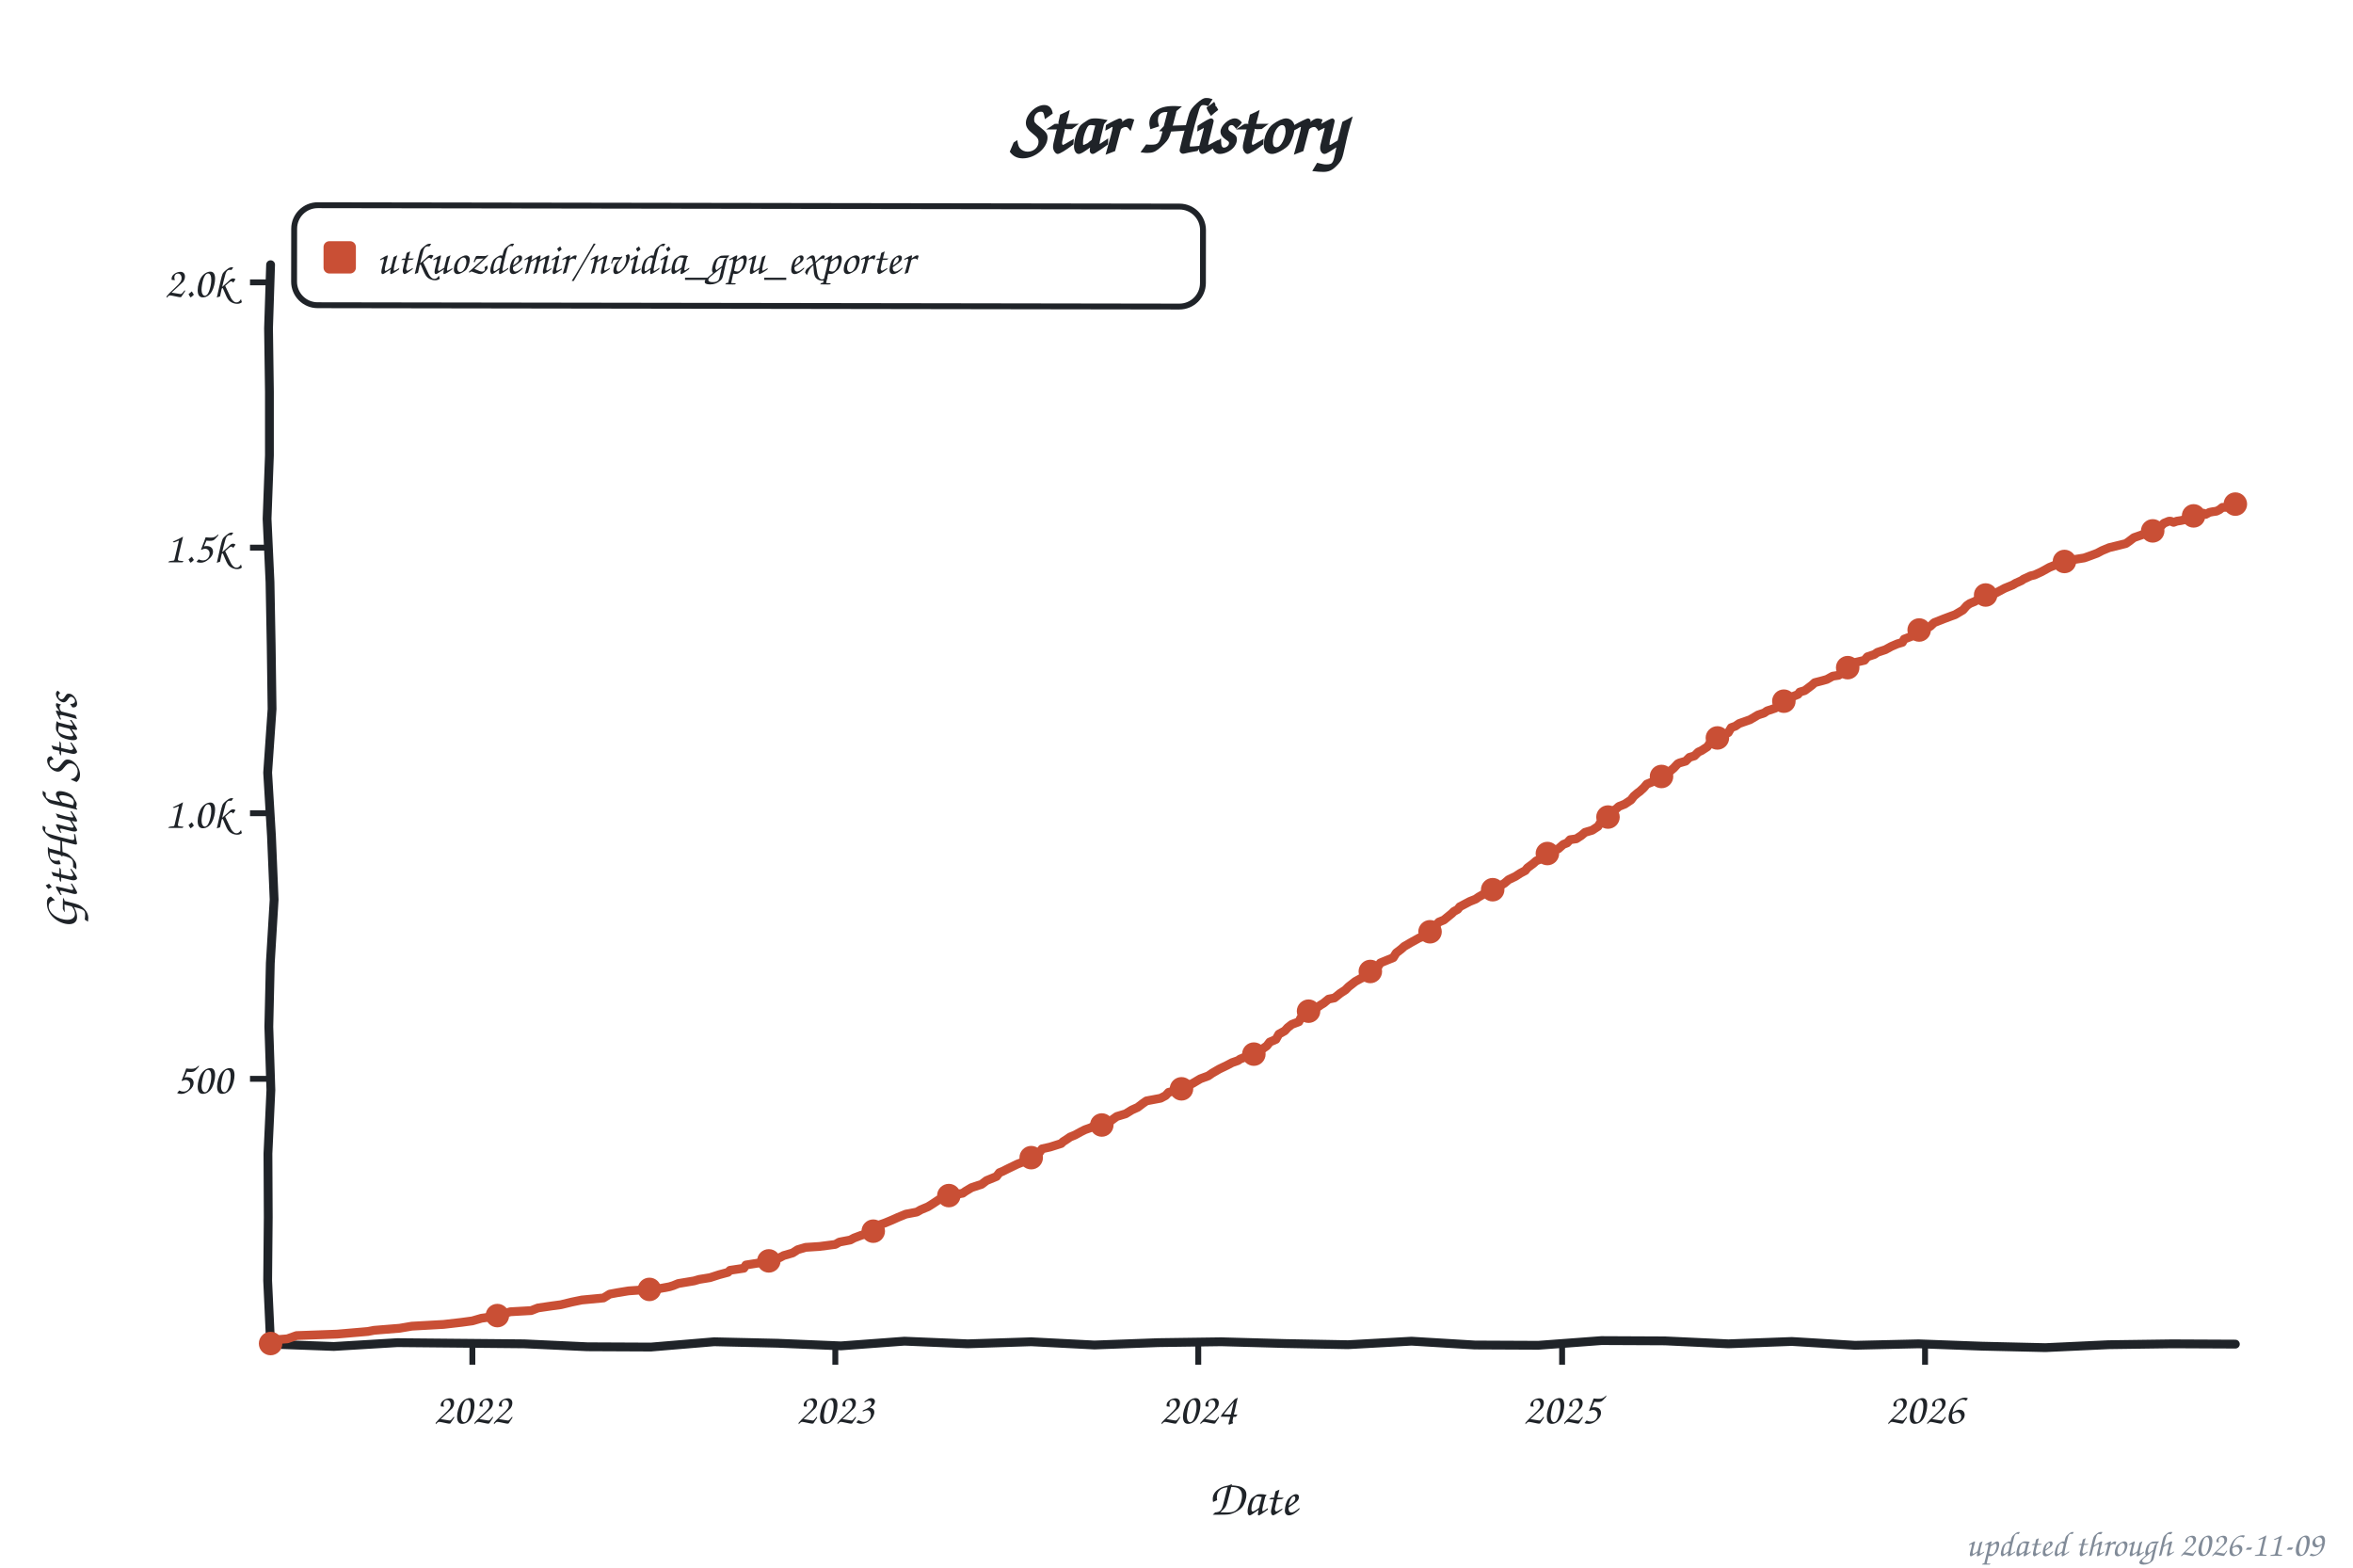
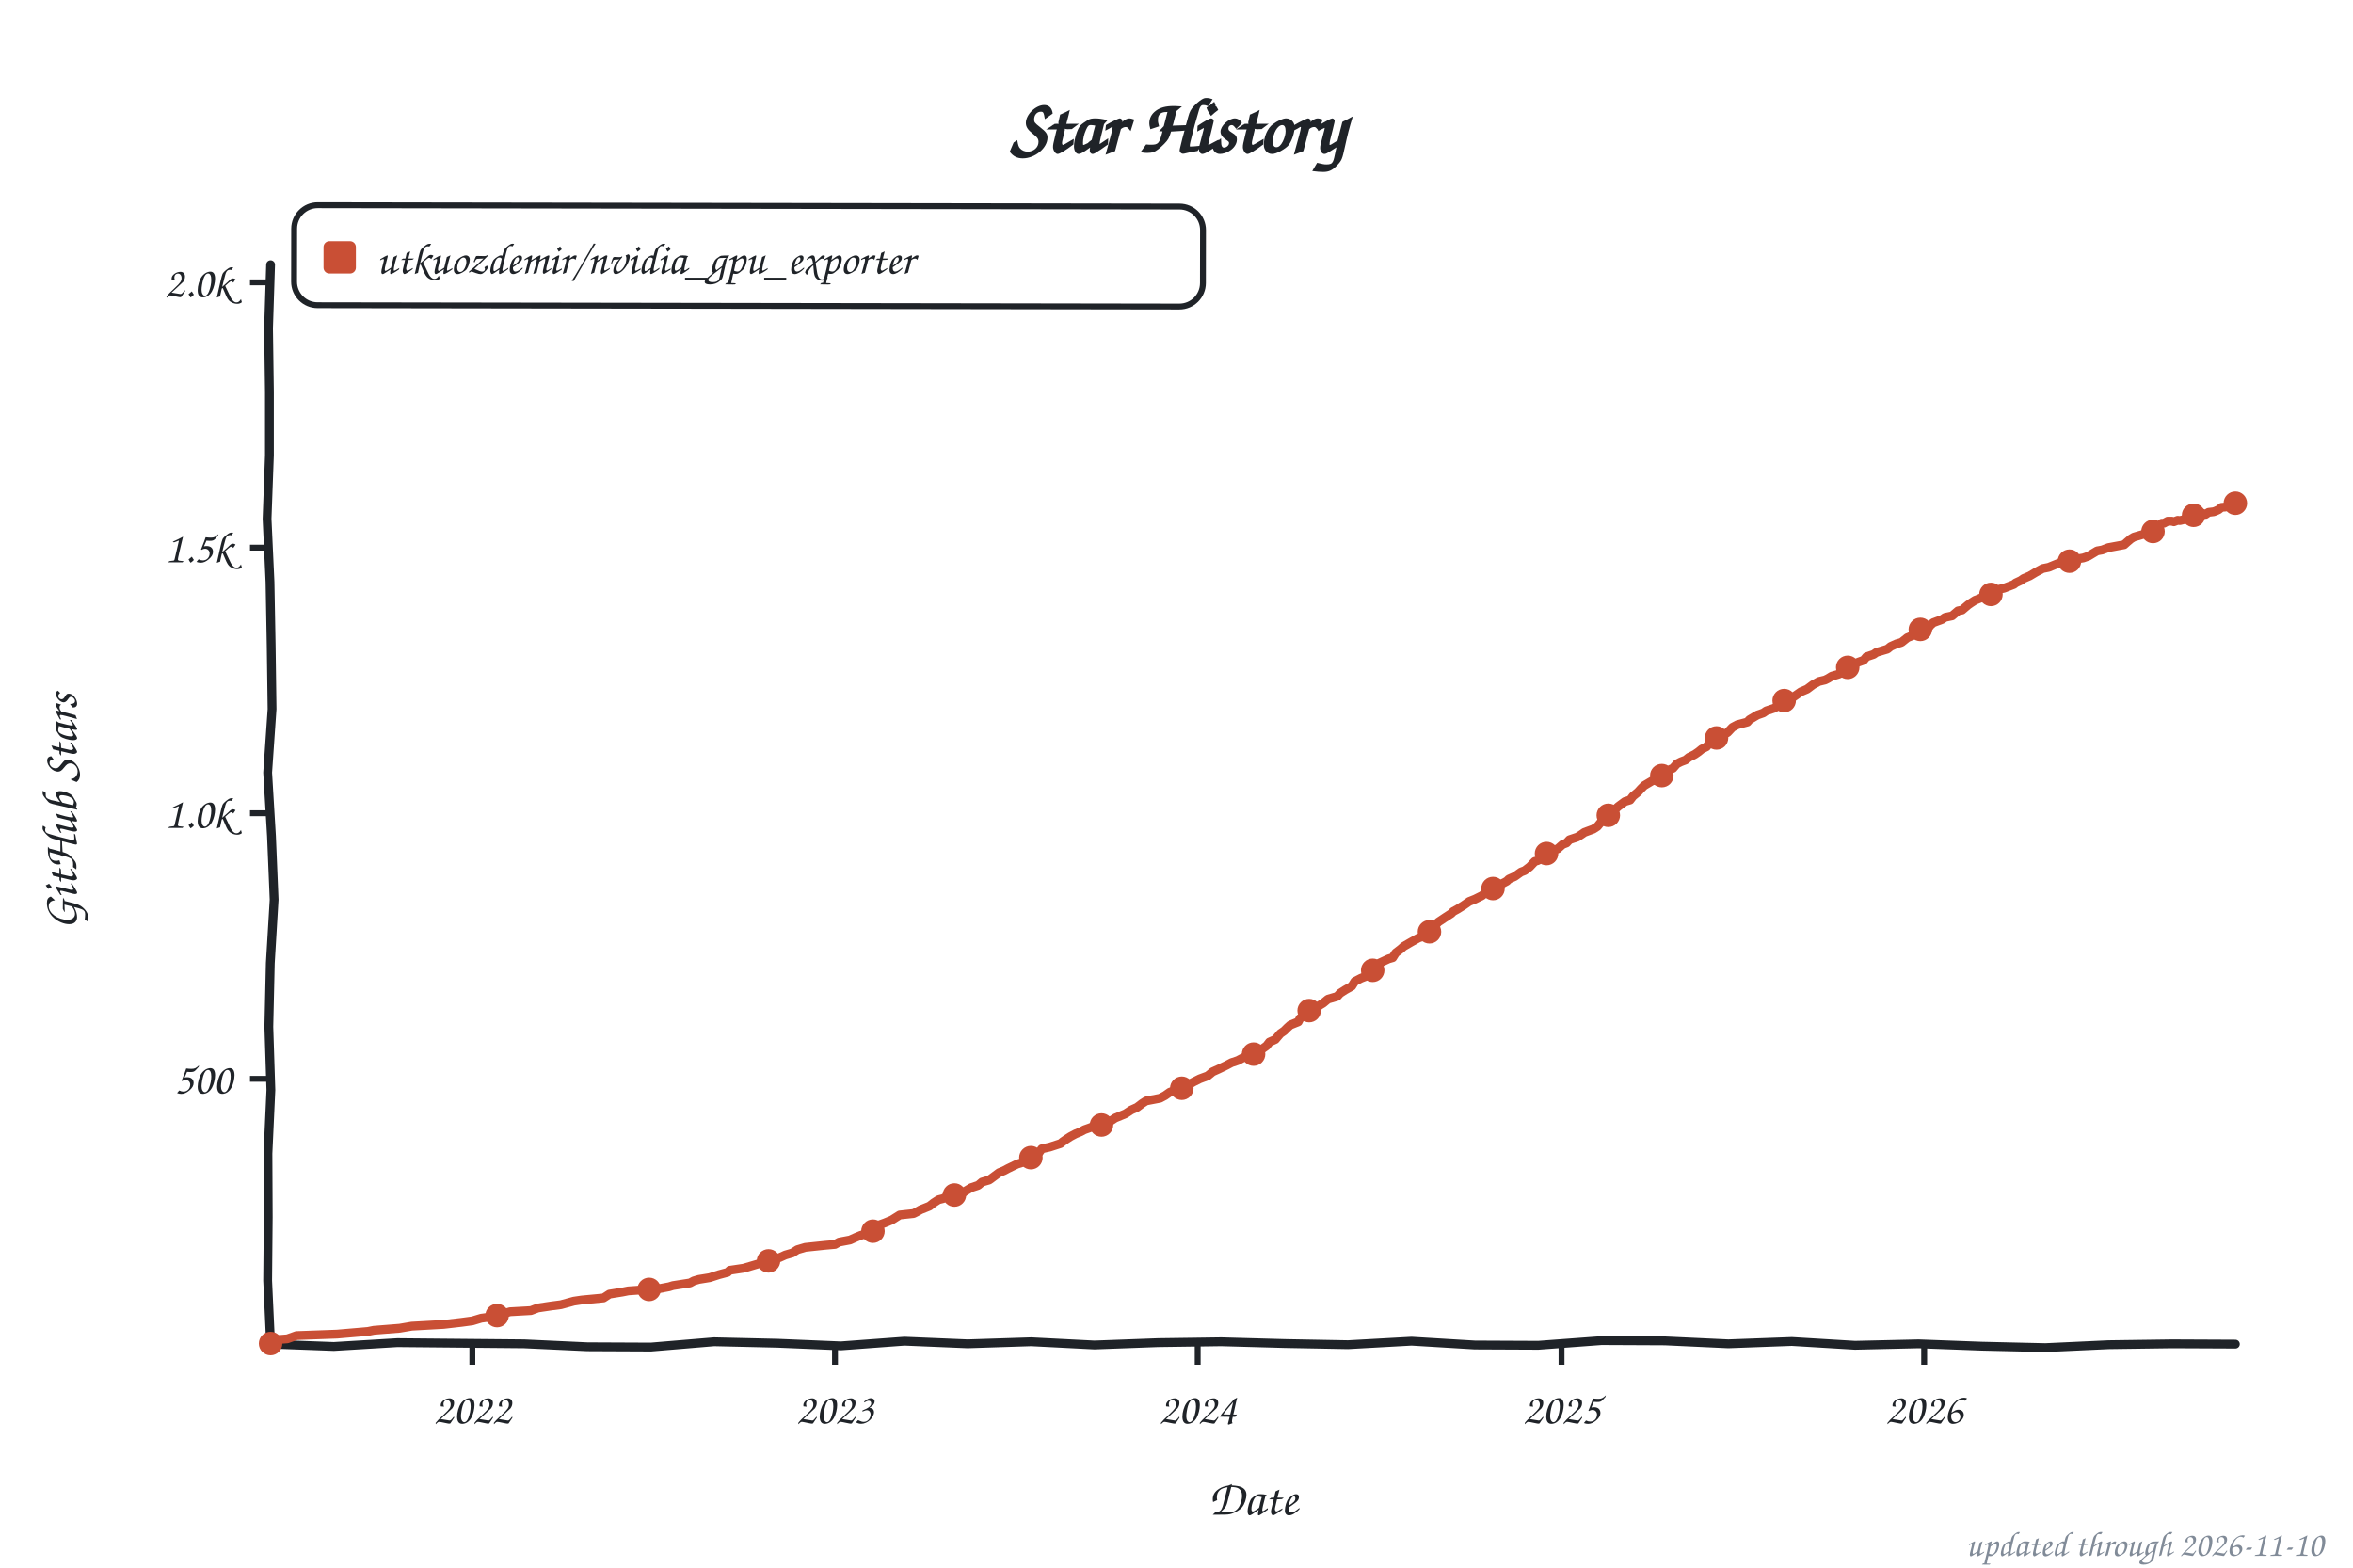
<svg xmlns="http://www.w3.org/2000/svg" width="800" height="533" viewBox="0 0 800 533" role="img" aria-label="Star history of utkuozdemir/nvidia_gpu_exporter">
  <style>text{font-family:"Comic Sans MS","Chalkboard SE","Comic Neue","Marker Felt",cursive}</style>
  <text x="400" y="52" font-size="26" font-weight="bold" text-anchor="middle" fill="#1f2328">Star History</text>
  <rect x="100" y="70" width="309" height="34" rx="8" fill="none" stroke="#1f2328" stroke-width="2" transform="rotate(0.09 254 87)" />
  <rect x="110" y="82" width="11" height="11" rx="2" fill="#c94f35" />
  <text x="128" y="93" font-size="15" fill="#1f2328" textLength="270" lengthAdjust="spacingAndGlyphs">utkuozdemir/nvidia_gpu_exporter</text>
  <line x1="85" y1="366.8" x2="92" y2="366.8" stroke="#1f2328" stroke-width="2" />
  <text x="79" y="371.8" font-size="15" text-anchor="end" fill="#1f2328">500</text>
  <line x1="85" y1="276.5" x2="92" y2="276.5" stroke="#1f2328" stroke-width="2" />
  <text x="79" y="281.5" font-size="15" text-anchor="end" fill="#1f2328">1.0k</text>
  <line x1="85" y1="186.2" x2="92" y2="186.2" stroke="#1f2328" stroke-width="2" />
  <text x="79" y="191.2" font-size="15" text-anchor="end" fill="#1f2328">1.5k</text>
  <line x1="85" y1="96.0" x2="92" y2="96.0" stroke="#1f2328" stroke-width="2" />
  <text x="79" y="101.0" font-size="15" text-anchor="end" fill="#1f2328">2.0k</text>
  <line x1="160.6" y1="457" x2="160.6" y2="464" stroke="#1f2328" stroke-width="2" />
  <text x="160.6" y="484" font-size="15" text-anchor="middle" fill="#1f2328">2022</text>
-   <line x1="284.0" y1="457" x2="284.0" y2="464" stroke="#1f2328" stroke-width="2" />
-   <text x="284.0" y="484" font-size="15" text-anchor="middle" fill="#1f2328">2023</text>
-   <line x1="407.4" y1="457" x2="407.4" y2="464" stroke="#1f2328" stroke-width="2" />
-   <text x="407.4" y="484" font-size="15" text-anchor="middle" fill="#1f2328">2024</text>
-   <line x1="531.1" y1="457" x2="531.1" y2="464" stroke="#1f2328" stroke-width="2" />
-   <text x="531.1" y="484" font-size="15" text-anchor="middle" fill="#1f2328">2025</text>
-   <line x1="654.5" y1="457" x2="654.5" y2="464" stroke="#1f2328" stroke-width="2" />
-   <text x="654.5" y="484" font-size="15" text-anchor="middle" fill="#1f2328">2026</text>
+   <line x1="283.9" y1="457" x2="283.9" y2="464" stroke="#1f2328" stroke-width="2" />
+   <text x="283.9" y="484" font-size="15" text-anchor="middle" fill="#1f2328">2023</text>
+   <line x1="407.2" y1="457" x2="407.2" y2="464" stroke="#1f2328" stroke-width="2" />
+   <text x="407.2" y="484" font-size="15" text-anchor="middle" fill="#1f2328">2024</text>
+   <line x1="530.9" y1="457" x2="530.9" y2="464" stroke="#1f2328" stroke-width="2" />
+   <text x="530.9" y="484" font-size="15" text-anchor="middle" fill="#1f2328">2025</text>
+   <line x1="654.2" y1="457" x2="654.2" y2="464" stroke="#1f2328" stroke-width="2" />
+   <text x="654.2" y="484" font-size="15" text-anchor="middle" fill="#1f2328">2026</text>
  <text x="426" y="515" font-size="17" text-anchor="middle" fill="#1f2328">Date</text>
  <text x="26" y="276" font-size="17" text-anchor="middle" fill="#1f2328" transform="rotate(-90 26 276)">GitHub Stars</text>
  <path d="M 92.0,90.0 L 91.3,111.6 L 91.6,133.2 L 91.6,154.8 L 90.8,176.4 L 91.8,197.9 L 92.2,219.5 L 92.5,241.1 L 91.0,262.7 L 92.3,284.3 L 93.2,305.9 L 91.9,327.5 L 91.4,349.1 L 92.1,370.6 L 91.1,392.2 L 91.2,413.8 L 91.0,435.4 L 92.0,457.0 L 113.5,457.8 L 135.1,456.5 L 156.6,456.7 L 178.2,456.9 L 199.7,457.9 L 221.3,458.0 L 242.8,456.2 L 264.4,456.7 L 285.9,457.6 L 307.5,456.0 L 329.0,456.9 L 350.6,456.2 L 372.1,457.3 L 393.7,456.5 L 415.2,456.2 L 436.8,456.8 L 458.3,457.2 L 479.9,456.0 L 501.4,457.3 L 523.0,457.4 L 544.5,455.8 L 566.1,455.9 L 587.6,456.9 L 609.2,456.1 L 630.7,457.4 L 652.3,456.9 L 673.8,457.7 L 695.4,458.2 L 716.9,457.2 L 738.5,456.9 L 760.0,457.0" fill="none" stroke="#1f2328" stroke-width="3" stroke-linecap="round" stroke-linejoin="round" />
-   <path d="M 92.0,456.8 L 92.7,455.6 L 97.7,455.2 L 100.8,454.1 L 114.6,453.6 L 125.1,452.7 L 127.2,452.3 L 135.9,451.6 L 140.0,450.9 L 150.8,450.3 L 156.9,449.6 L 160.6,449.1 L 163.7,448.2 L 168.1,447.6 L 171.8,446.5 L 173.5,446.0 L 180.6,445.6 L 182.9,444.7 L 187.7,444.0 L 190.7,443.6 L 194.4,442.7 L 197.8,442.0 L 205.2,441.3 L 207.3,440.0 L 210.0,439.5 L 213.7,438.9 L 223.8,438.2 L 227.6,437.5 L 228.9,437.1 L 230.6,436.4 L 236.0,435.5 L 237.7,435.0 L 241.4,434.4 L 244.5,433.4 L 247.5,432.6 L 248.2,431.9 L 252.9,431.2 L 253.6,430.1 L 259.3,429.2 L 262.0,428.5 L 265.1,427.6 L 266.4,426.9 L 269.5,426.0 L 271.2,424.9 L 273.9,424.1 L 278.6,423.8 L 284.0,423.1 L 285.4,422.3 L 289.1,421.6 L 290.4,420.9 L 292.8,420.0 L 295.8,419.1 L 297.2,418.2 L 298.6,416.6 L 300.9,415.8 L 303.3,414.8 L 305.3,413.9 L 308.0,412.8 L 311.7,412.1 L 313.1,411.3 L 315.5,410.3 L 317.1,409.3 L 319.2,407.9 L 320.9,407.5 L 322.6,406.5 L 327.3,405.7 L 328.3,405.0 L 330.3,403.8 L 332.7,403.0 L 333.7,402.7 L 335.4,401.4 L 338.8,400.0 L 339.8,398.7 L 340.8,398.3 L 342.8,397.3 L 345.9,395.8 L 348.2,394.9 L 351.3,393.3 L 353.3,392.0 L 354.3,390.6 L 357.0,390.0 L 360.8,388.8 L 361.4,388.2 L 362.8,387.3 L 363.8,386.6 L 365.5,385.9 L 367.5,384.8 L 368.9,384.1 L 370.6,383.5 L 372.2,382.8 L 375.6,382.1 L 377.3,381.4 L 378.3,380.6 L 379.7,379.6 L 382.7,378.7 L 384.8,377.4 L 386.8,376.5 L 388.5,375.2 L 389.8,374.3 L 394.6,373.4 L 396.3,372.5 L 397.3,371.4 L 401.3,370.4 L 402.3,369.8 L 403.7,369.1 L 405.4,368.4 L 408.1,366.8 L 410.8,365.8 L 412.1,364.9 L 414.5,363.5 L 417.2,362.2 L 418.9,361.3 L 420.9,360.6 L 421.6,360.1 L 424.3,359.0 L 426.0,358.6 L 427.0,358.1 L 429.0,356.8 L 430.7,355.6 L 431.7,354.3 L 433.8,353.4 L 434.8,351.6 L 436.8,350.5 L 437.8,349.4 L 439.2,348.3 L 441.6,347.4 L 442.2,346.2 L 443.6,345.5 L 444.9,343.8 L 447.6,342.7 L 449.0,341.7 L 450.0,341.1 L 451.7,339.7 L 453.7,339.3 L 455.7,337.7 L 457.4,336.6 L 458.5,335.5 L 460.8,333.7 L 462.8,332.6 L 464.2,332.1 L 465.2,330.6 L 466.9,329.9 L 468.3,329.0 L 469.3,327.4 L 471.0,326.7 L 473.7,325.6 L 474.7,324.0 L 476.4,322.7 L 477.4,321.8 L 479.8,320.4 L 481.8,319.3 L 482.5,318.9 L 484.5,318.2 L 485.8,317.1 L 486.9,315.5 L 488.2,314.6 L 489.2,313.5 L 490.9,312.8 L 493.6,310.6 L 494.3,309.9 L 495.6,309.2 L 496.3,308.3 L 499.7,306.5 L 501.7,305.7 L 502.7,305.0 L 505.1,303.6 L 505.8,302.7 L 508.8,301.8 L 510.5,300.9 L 511.5,300.3 L 512.9,299.1 L 515.2,298.0 L 516.9,296.9 L 518.6,296.0 L 519.3,295.1 L 521.3,293.6 L 522.3,292.7 L 524.0,292.0 L 524.7,291.1 L 526.4,290.0 L 528.1,289.1 L 529.8,288.6 L 531.5,287.1 L 532.8,286.6 L 533.8,285.5 L 535.9,285.2 L 537.6,284.1 L 538.9,283.0 L 541.3,282.3 L 543.3,281.0 L 544.0,279.9 L 546.3,278.3 L 547.0,277.2 L 548.0,276.0 L 549.4,275.1 L 550.4,274.2 L 552.4,273.4 L 554.5,272.0 L 555.5,270.7 L 556.8,269.6 L 557.5,269.1 L 558.9,267.8 L 559.9,266.6 L 563.6,265.1 L 564.6,264.4 L 566.0,263.5 L 567.3,262.6 L 569.0,261.2 L 570.4,259.7 L 571.0,259.4 L 573.1,258.8 L 574.4,257.5 L 576.1,257.0 L 577.4,255.7 L 578.5,255.2 L 580.5,253.9 L 581.8,252.0 L 583.9,250.9 L 585.6,250.0 L 587.6,249.1 L 588.6,247.4 L 590.0,246.9 L 591.3,246.0 L 595.0,244.7 L 597.7,243.1 L 599.8,242.4 L 600.8,241.7 L 603.5,240.8 L 604.5,240.2 L 605.8,239.3 L 606.5,238.4 L 607.9,237.5 L 611.3,236.1 L 611.9,235.3 L 613.6,234.8 L 616.0,233.0 L 617.0,232.1 L 619.7,231.4 L 621.1,231.0 L 623.1,229.9 L 625.1,229.6 L 626.5,228.7 L 627.8,227.6 L 630.2,226.0 L 630.9,225.2 L 633.9,224.5 L 634.9,223.3 L 637.3,222.5 L 638.3,221.8 L 641.0,220.9 L 643.0,219.8 L 645.1,218.9 L 646.8,218.4 L 647.4,217.3 L 651.1,215.9 L 652.5,214.2 L 654.5,213.7 L 656.2,213.0 L 657.6,211.7 L 659.9,210.8 L 660.9,210.4 L 663.3,209.5 L 664.7,209.0 L 667.4,207.4 L 668.7,205.9 L 669.7,205.2 L 671.4,204.5 L 673.5,203.2 L 675.1,202.3 L 678.2,201.8 L 681.6,200.0 L 684.3,198.9 L 685.3,198.3 L 687.3,197.4 L 688.0,196.9 L 690.4,195.8 L 691.7,195.5 L 694.1,194.4 L 696.8,192.9 L 699.5,191.8 L 701.2,191.5 L 704.2,190.4 L 708.6,189.7 L 710.3,189.1 L 713.0,188.1 L 714.7,187.2 L 717.1,186.2 L 720.8,185.3 L 722.8,184.8 L 723.8,184.1 L 725.5,182.8 L 727.5,182.1 L 730.6,181.0 L 731.3,180.8 L 732.3,180.7 L 733.6,179.6 L 734.6,179.0 L 735.7,177.9 L 737.4,177.2 L 738.0,177.2 L 739.0,177.6 L 740.1,177.2 L 741.4,177.0 L 742.8,176.7 L 743.4,176.1 L 744.4,176.0 L 746.1,175.2 L 746.8,175.2 L 748.2,174.5 L 749.2,174.5 L 749.9,174.9 L 751.2,174.2 L 752.2,174.0 L 753.6,173.8 L 754.6,173.3 L 755.6,172.5 L 756.6,172.5 L 757.6,172.0 L 759.3,171.4 L 760.0,171.4" fill="none" stroke="#c94f35" stroke-width="3" stroke-linecap="round" stroke-linejoin="round" />
+   <path d="M 92.0,456.8 L 92.7,455.6 L 97.7,455.2 L 100.8,454.1 L 114.6,453.6 L 125.1,452.7 L 127.1,452.3 L 135.9,451.6 L 140.0,450.9 L 150.8,450.3 L 156.9,449.6 L 160.6,449.1 L 163.6,448.2 L 168.0,447.6 L 171.7,446.5 L 173.4,446.0 L 180.5,445.6 L 182.9,444.7 L 187.6,444.0 L 190.7,443.6 L 195.1,442.4 L 197.8,442.0 L 205.2,441.3 L 207.2,440.0 L 211.6,439.3 L 213.6,438.9 L 223.8,438.2 L 227.5,437.5 L 228.8,437.1 L 234.6,436.2 L 235.9,435.5 L 237.6,435.0 L 241.3,434.4 L 244.4,433.4 L 247.4,432.6 L 248.1,431.9 L 252.8,431.2 L 257.9,429.7 L 259.6,429.0 L 262.0,428.5 L 265.0,427.6 L 267.0,426.7 L 269.4,426.0 L 271.1,424.9 L 273.8,424.1 L 280.5,423.4 L 283.9,423.1 L 285.3,422.3 L 289.0,421.6 L 291.0,420.7 L 292.7,420.0 L 295.7,419.1 L 297.8,417.7 L 299.1,416.4 L 300.8,415.8 L 303.2,414.8 L 305.9,413.1 L 310.6,412.6 L 311.6,412.1 L 313.0,411.3 L 316.0,410.1 L 317.4,409.0 L 319.1,407.9 L 320.7,407.5 L 322.4,406.5 L 327.2,405.7 L 328.2,405.0 L 330.2,403.8 L 332.6,403.0 L 333.9,401.9 L 336.3,401.2 L 337.0,400.7 L 339.7,398.7 L 341.4,398.0 L 342.7,397.3 L 345.8,395.8 L 347.4,395.3 L 351.2,393.3 L 353.2,392.0 L 354.2,390.6 L 356.9,390.0 L 360.6,388.8 L 361.3,388.2 L 362.6,387.3 L 364.0,386.4 L 365.7,385.5 L 367.4,384.8 L 368.7,384.1 L 370.4,383.5 L 372.1,382.8 L 375.5,382.1 L 377.2,381.4 L 379.2,380.1 L 380.9,379.4 L 382.6,378.7 L 384.6,377.4 L 386.6,376.5 L 388.3,375.2 L 389.7,374.3 L 394.4,373.4 L 396.1,372.5 L 397.8,371.3 L 401.2,370.4 L 402.5,369.6 L 403.5,369.1 L 405.9,367.8 L 407.9,366.8 L 410.6,365.8 L 412.3,364.4 L 414.3,363.5 L 417.0,362.2 L 418.7,361.3 L 420.8,360.6 L 422.5,359.7 L 424.1,359.0 L 425.8,358.6 L 427.9,357.5 L 428.9,356.8 L 430.6,355.6 L 431.6,354.3 L 433.6,353.4 L 435.3,351.4 L 436.6,350.5 L 437.7,349.4 L 438.7,348.5 L 441.4,347.4 L 442.0,346.2 L 443.4,345.5 L 444.8,343.8 L 447.8,342.4 L 448.8,341.7 L 449.8,341.1 L 451.5,339.7 L 454.6,338.8 L 455.6,337.7 L 457.3,336.6 L 459.6,335.3 L 460.6,333.7 L 462.7,332.6 L 464.0,332.1 L 465.0,330.6 L 467.1,329.6 L 468.1,329.0 L 469.1,327.4 L 472.1,326.0 L 473.5,325.6 L 474.5,324.0 L 476.2,322.7 L 477.2,321.8 L 479.6,320.4 L 481.2,319.5 L 482.3,318.9 L 484.3,318.2 L 485.6,317.1 L 486.7,315.5 L 488.0,314.6 L 489.0,313.5 L 491.7,311.7 L 493.4,310.6 L 494.1,309.9 L 495.4,309.2 L 497.5,307.9 L 499.5,306.5 L 501.5,305.7 L 503.9,304.5 L 504.9,303.6 L 507.3,302.5 L 509.0,301.4 L 510.6,300.5 L 512.3,299.6 L 513.0,298.9 L 515.0,298.0 L 517.1,296.5 L 518.4,296.0 L 520.1,294.7 L 521.8,292.9 L 522.8,292.6 L 523.8,292.0 L 524.8,290.9 L 525.8,290.2 L 527.9,289.1 L 529.6,288.6 L 531.3,287.1 L 532.6,286.6 L 533.6,285.5 L 536.3,284.6 L 537.7,283.7 L 538.7,283.0 L 541.7,281.9 L 543.1,281.0 L 544.4,279.4 L 546.1,278.3 L 547.5,276.3 L 548.5,275.4 L 549.2,275.1 L 550.2,274.2 L 552.5,272.5 L 554.2,272.0 L 555.2,270.7 L 556.9,269.3 L 557.9,268.2 L 559.0,267.1 L 561.7,265.5 L 563.4,265.1 L 565.0,263.7 L 566.1,263.1 L 568.1,261.5 L 568.8,261.2 L 570.1,259.7 L 571.5,259.0 L 573.1,258.4 L 574.2,257.5 L 576.2,256.5 L 577.5,255.6 L 578.6,254.7 L 580.2,253.9 L 581.9,251.8 L 583.6,250.9 L 585.3,250.0 L 587.3,249.1 L 589.0,247.3 L 590.7,246.4 L 594.1,245.5 L 594.8,244.7 L 597.5,243.1 L 599.5,242.4 L 600.5,241.7 L 603.2,240.8 L 604.6,239.9 L 605.6,239.3 L 606.6,238.2 L 610.0,236.8 L 611.0,236.1 L 612.3,235.2 L 614.4,234.3 L 616.4,232.8 L 618.4,231.7 L 620.5,231.2 L 621.5,230.7 L 622.8,229.9 L 625.2,229.2 L 626.2,228.7 L 627.5,227.6 L 629.9,226.0 L 631.9,225.1 L 633.6,224.5 L 634.6,223.3 L 637.0,222.5 L 638.0,221.8 L 641.7,220.7 L 642.8,219.8 L 644.8,218.9 L 646.5,218.4 L 648.5,216.8 L 651.2,215.7 L 652.2,214.2 L 655.6,213.5 L 656.3,212.6 L 657.3,211.7 L 660.3,210.6 L 661.3,209.9 L 663.7,209.4 L 665.7,207.7 L 667.1,207.4 L 669.1,205.7 L 670.1,205.0 L 671.5,204.1 L 674.5,202.9 L 677.6,202.0 L 679.9,200.3 L 681.3,200.0 L 684.7,198.7 L 685.3,198.2 L 687.0,197.4 L 688.0,196.7 L 690.1,195.8 L 692.1,194.6 L 694.5,193.3 L 696.5,192.9 L 699.2,191.8 L 701.5,190.9 L 703.9,190.4 L 708.3,189.7 L 710.0,189.1 L 713.0,187.3 L 714.7,187.0 L 716.8,186.2 L 722.2,185.2 L 723.2,184.3 L 724.5,183.2 L 725.5,182.6 L 729.6,181.4 L 730.3,181.0 L 731.6,180.5 L 732.3,180.5 L 733.3,179.6 L 735.0,177.9 L 735.7,177.9 L 737.0,177.2 L 738.4,177.2 L 739.1,177.4 L 740.4,176.9 L 741.1,177.0 L 742.4,176.7 L 743.8,176.0 L 744.8,175.6 L 745.8,175.2 L 746.5,175.2 L 747.8,174.5 L 748.8,174.5 L 749.9,174.9 L 750.9,174.2 L 752.6,174.0 L 753.2,173.8 L 754.3,173.3 L 755.3,172.5 L 756.6,172.4 L 758.0,171.6 L 758.6,171.6 L 760.0,171.1" fill="none" stroke="#c94f35" stroke-width="3" stroke-linecap="round" stroke-linejoin="round" />
  <circle cx="92.0" cy="456.8" r="4" fill="#c94f35" />
-   <circle cx="169.1" cy="447.3" r="4" fill="#c94f35" />
-   <circle cx="220.8" cy="438.4" r="4" fill="#c94f35" />
-   <circle cx="261.4" cy="428.7" r="4" fill="#c94f35" />
-   <circle cx="296.9" cy="418.6" r="4" fill="#c94f35" />
-   <circle cx="322.6" cy="406.5" r="4" fill="#c94f35" />
-   <circle cx="350.6" cy="393.6" r="4" fill="#c94f35" />
-   <circle cx="374.6" cy="382.5" r="4" fill="#c94f35" />
-   <circle cx="401.7" cy="370.2" r="4" fill="#c94f35" />
-   <circle cx="426.3" cy="358.4" r="4" fill="#c94f35" />
-   <circle cx="444.9" cy="343.8" r="4" fill="#c94f35" />
-   <circle cx="465.9" cy="330.3" r="4" fill="#c94f35" />
-   <circle cx="486.2" cy="316.8" r="4" fill="#c94f35" />
-   <circle cx="507.5" cy="302.5" r="4" fill="#c94f35" />
-   <circle cx="526.1" cy="290.2" r="4" fill="#c94f35" />
-   <circle cx="546.7" cy="277.8" r="4" fill="#c94f35" />
-   <circle cx="564.9" cy="264.0" r="4" fill="#c94f35" />
-   <circle cx="583.9" cy="250.9" r="4" fill="#c94f35" />
-   <circle cx="606.5" cy="238.4" r="4" fill="#c94f35" />
-   <circle cx="628.2" cy="227.0" r="4" fill="#c94f35" />
-   <circle cx="652.5" cy="214.2" r="4" fill="#c94f35" />
-   <circle cx="675.1" cy="202.3" r="4" fill="#c94f35" />
-   <circle cx="701.9" cy="190.9" r="4" fill="#c94f35" />
-   <circle cx="731.9" cy="180.5" r="4" fill="#c94f35" />
-   <circle cx="745.8" cy="175.4" r="4" fill="#c94f35" />
-   <circle cx="760.0" cy="171.4" r="4" fill="#c94f35" />
-   <text x="790" y="529" font-size="12" text-anchor="end" fill="#818b98">updated through 2026-11-09</text>
+   <circle cx="169.0" cy="447.3" r="4" fill="#c94f35" />
+   <circle cx="220.7" cy="438.4" r="4" fill="#c94f35" />
+   <circle cx="261.3" cy="428.7" r="4" fill="#c94f35" />
+   <circle cx="296.8" cy="418.6" r="4" fill="#c94f35" />
+   <circle cx="324.5" cy="406.3" r="4" fill="#c94f35" />
+   <circle cx="350.5" cy="393.6" r="4" fill="#c94f35" />
+   <circle cx="374.5" cy="382.5" r="4" fill="#c94f35" />
+   <circle cx="401.8" cy="370.0" r="4" fill="#c94f35" />
+   <circle cx="426.2" cy="358.4" r="4" fill="#c94f35" />
+   <circle cx="445.1" cy="343.6" r="4" fill="#c94f35" />
+   <circle cx="466.7" cy="329.9" r="4" fill="#c94f35" />
+   <circle cx="486.0" cy="316.8" r="4" fill="#c94f35" />
+   <circle cx="507.6" cy="302.1" r="4" fill="#c94f35" />
+   <circle cx="525.8" cy="290.2" r="4" fill="#c94f35" />
+   <circle cx="546.8" cy="277.2" r="4" fill="#c94f35" />
+   <circle cx="565.0" cy="263.7" r="4" fill="#c94f35" />
+   <circle cx="583.6" cy="250.9" r="4" fill="#c94f35" />
+   <circle cx="606.6" cy="238.2" r="4" fill="#c94f35" />
+   <circle cx="628.2" cy="226.9" r="4" fill="#c94f35" />
+   <circle cx="652.9" cy="214.0" r="4" fill="#c94f35" />
+   <circle cx="676.9" cy="202.1" r="4" fill="#c94f35" />
+   <circle cx="703.6" cy="190.8" r="4" fill="#c94f35" />
+   <circle cx="732.0" cy="180.7" r="4" fill="#c94f35" />
+   <circle cx="745.8" cy="175.2" r="4" fill="#c94f35" />
+   <circle cx="760.0" cy="171.1" r="4" fill="#c94f35" />
+   <text x="790" y="529" font-size="12" text-anchor="end" fill="#818b98">updated through 2026-11-10</text>
</svg>
